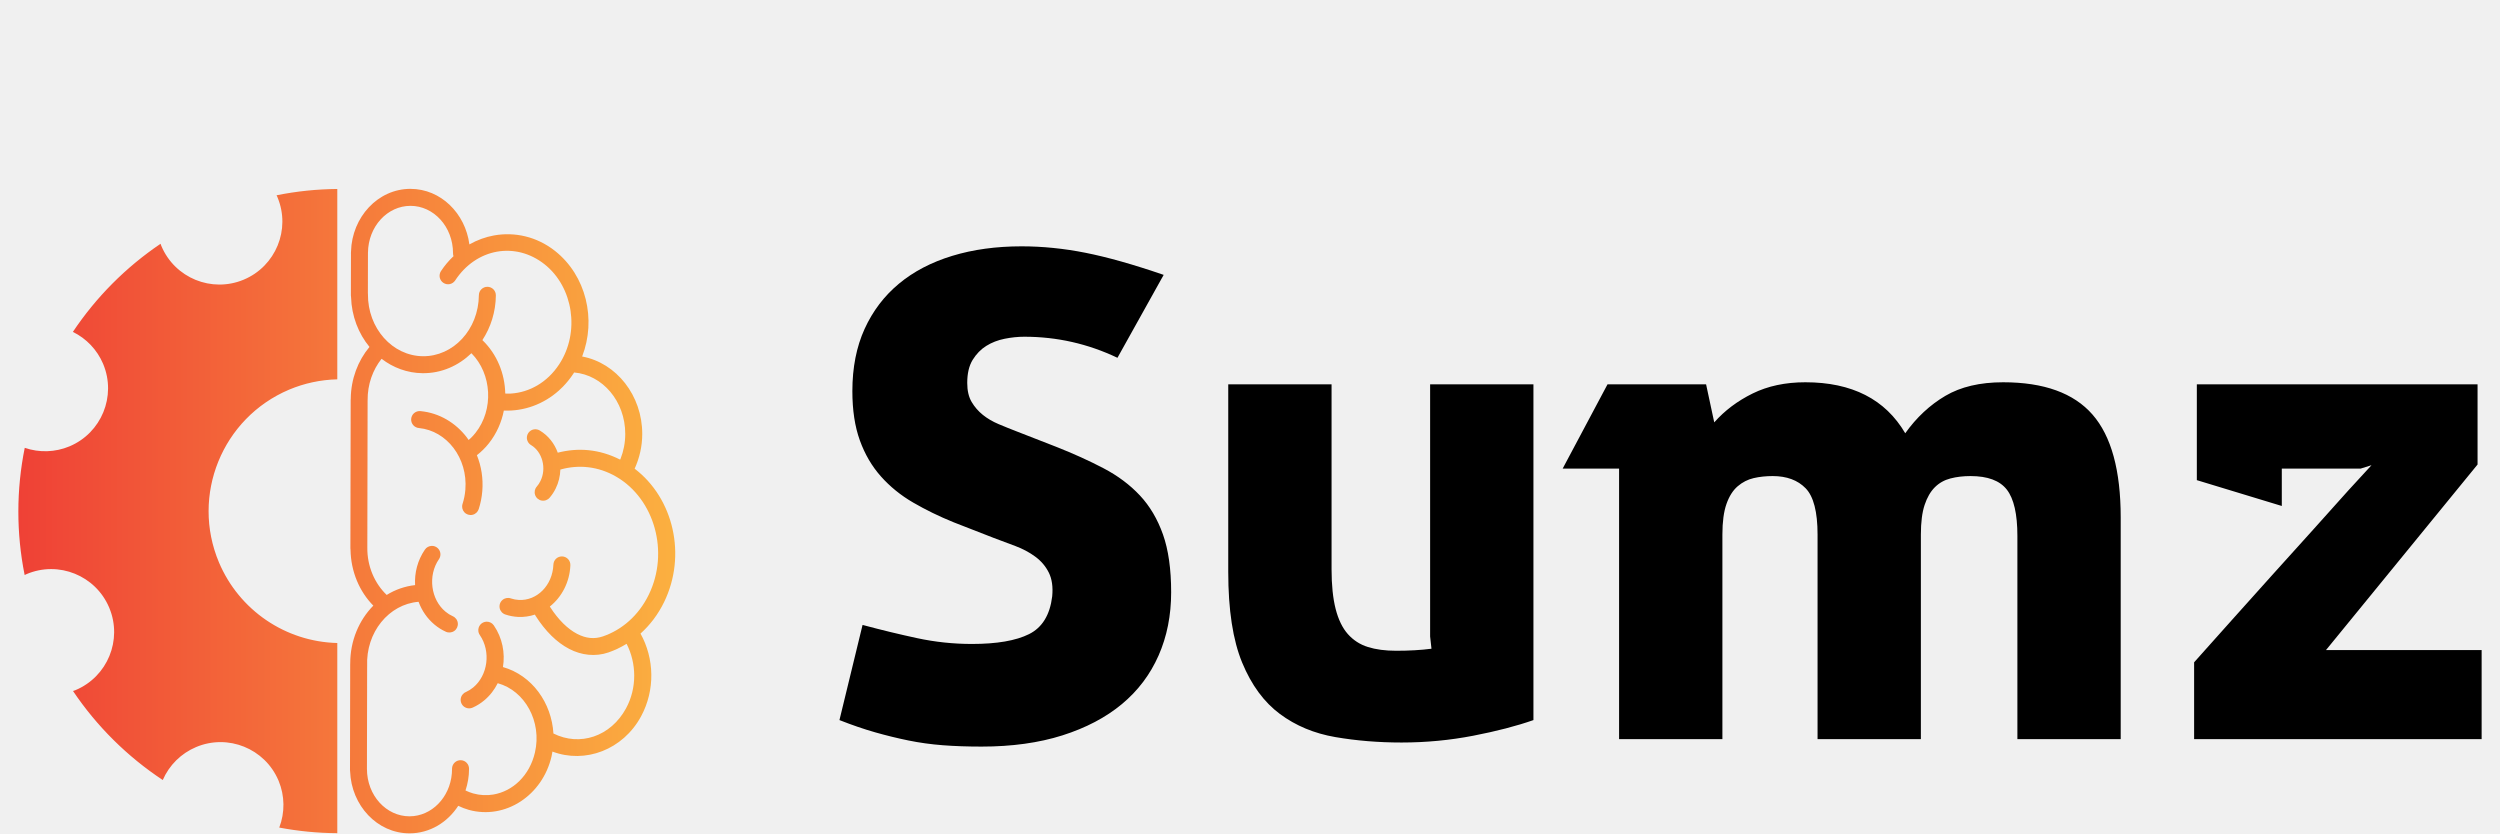
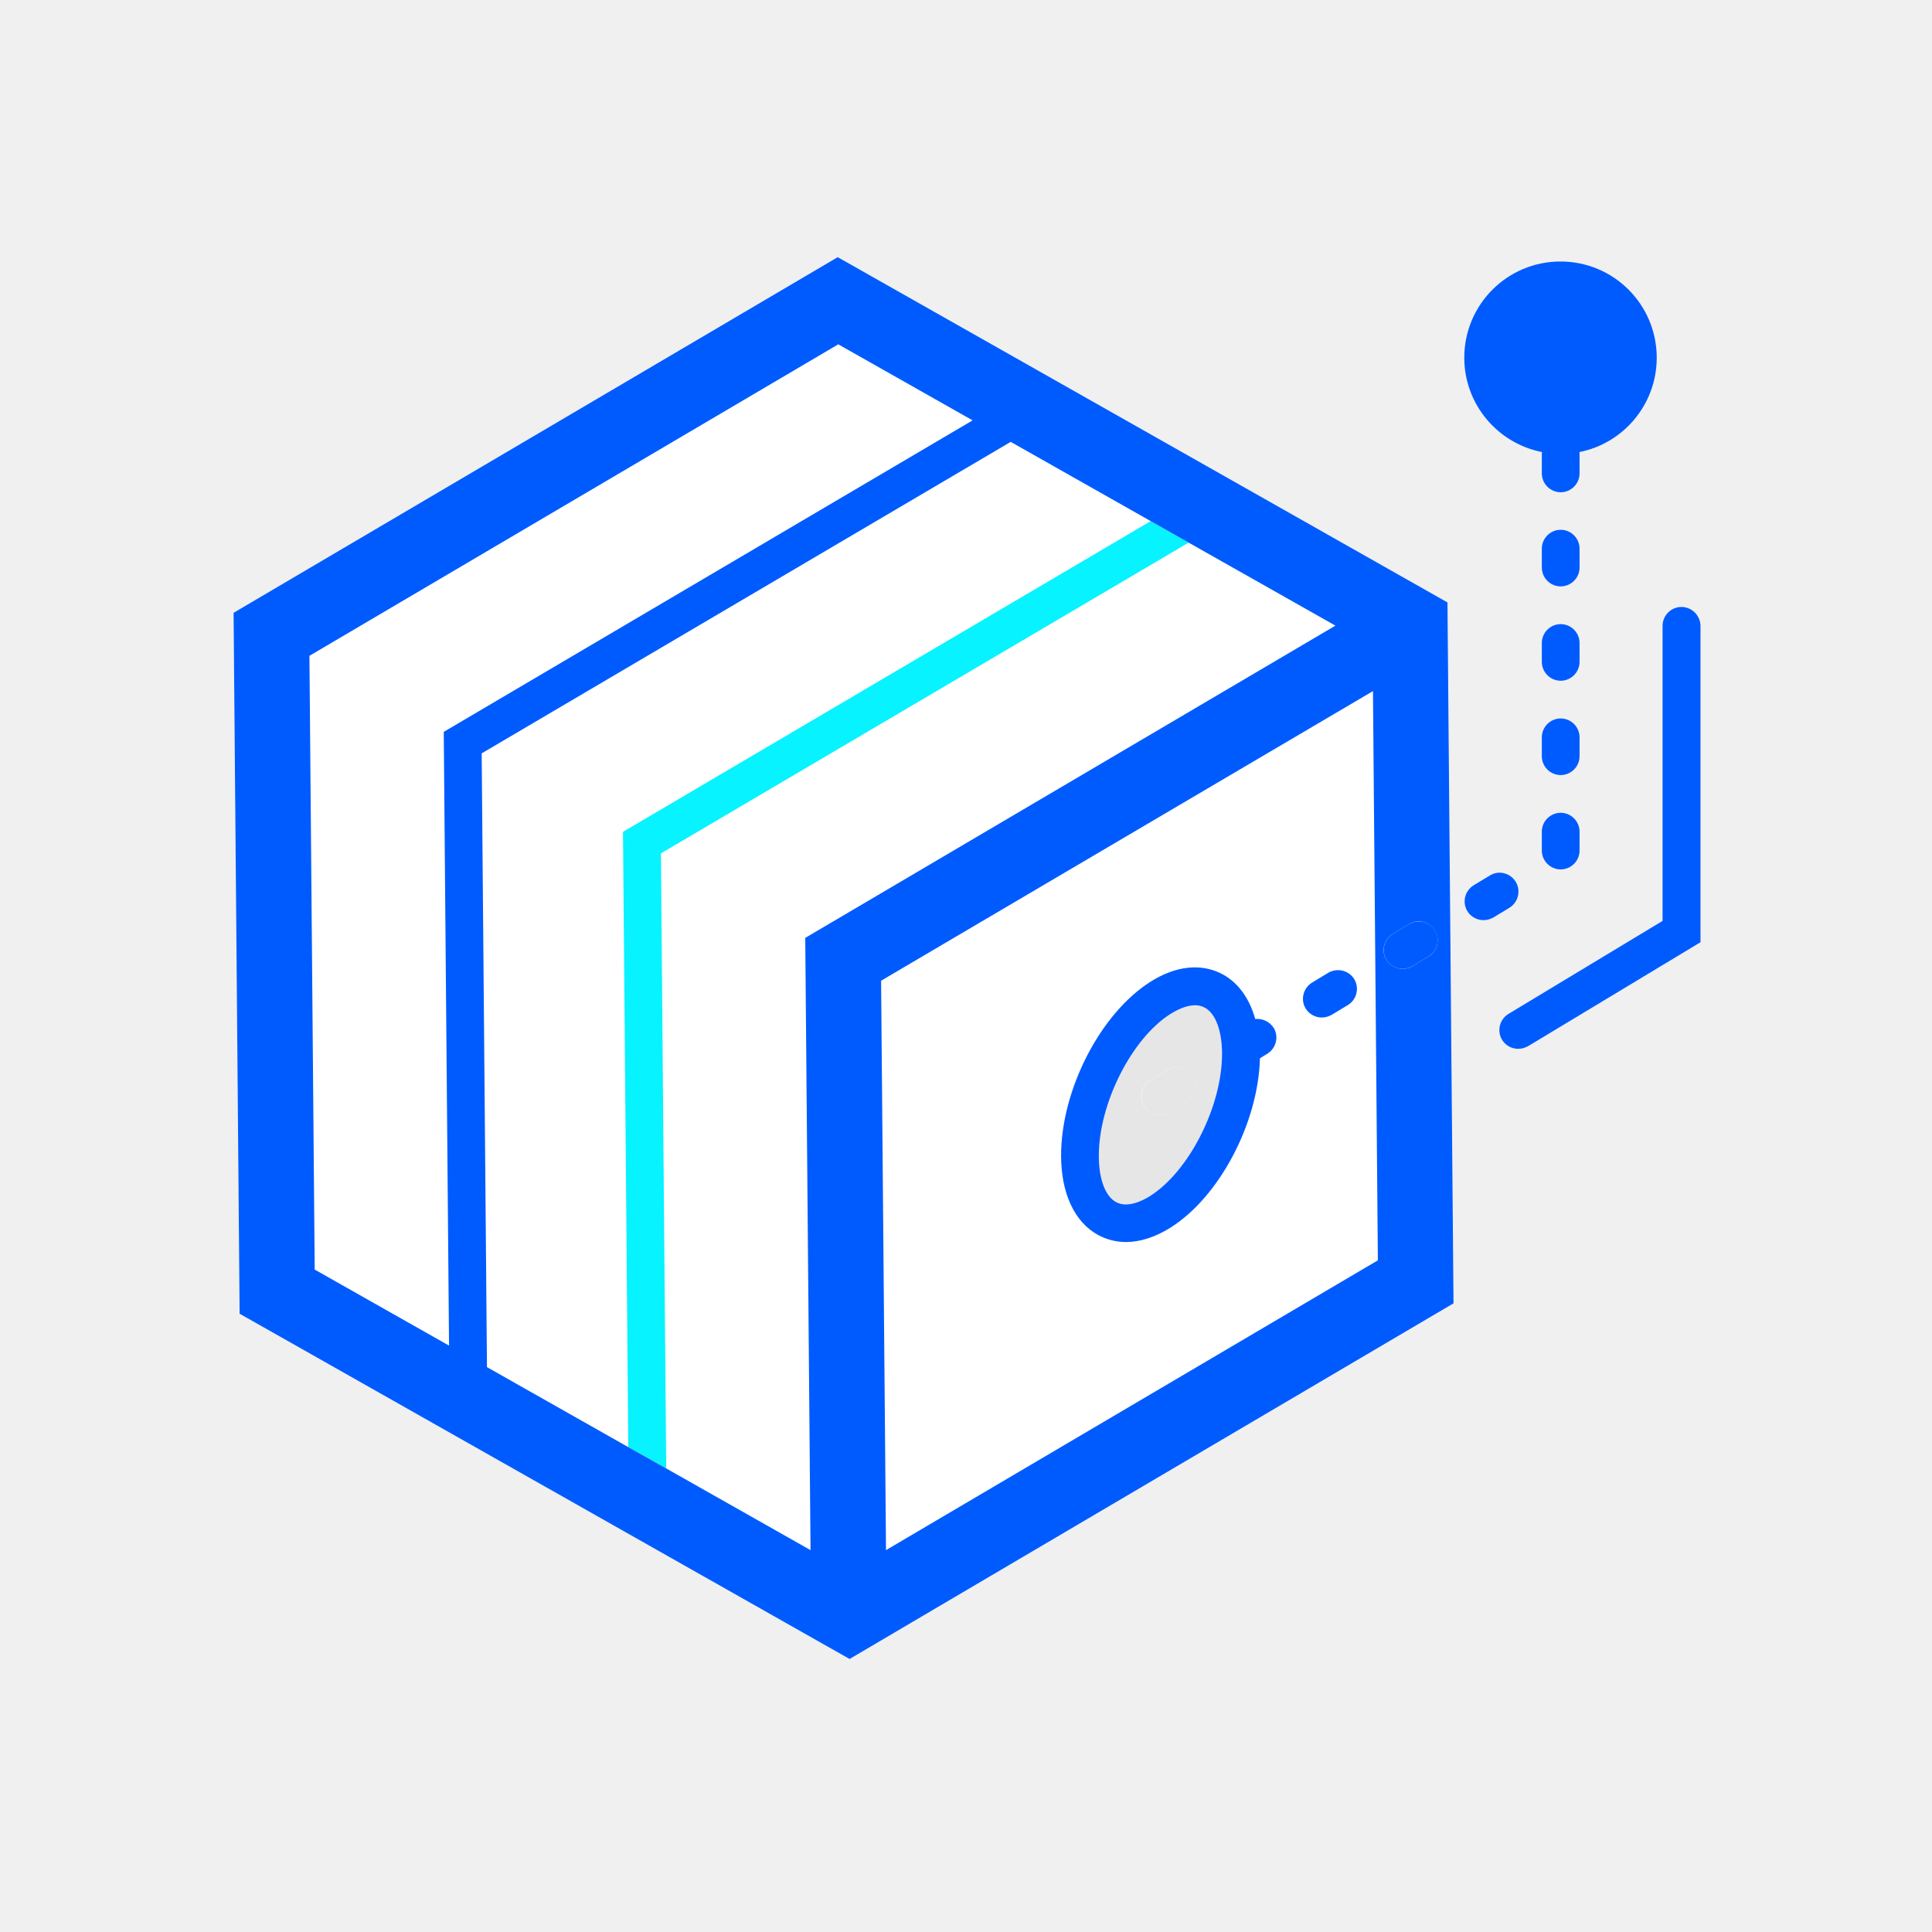
- <svg xmlns="http://www.w3.org/2000/svg" width="90" height="30" viewBox="0 0 300 101.491" class="css-1j8o68f" version="1.1" id="svg12">
-   <defs id="SvgjsDefs10989">
-     <linearGradient id="SvgjsLinearGradient10994">
-       <stop id="SvgjsStop10995" stop-color="#ef4136" offset="0" />
-       <stop id="SvgjsStop10996" stop-color="#fbb040" offset="1" />
-     </linearGradient>
-   </defs>
-   <g id="SvgjsG10990" featurekey="hmhgWD-0" transform="matrix(0.827779,0,0,0.827779,-1.498085,20.44879)" fill="url(#SvgjsLinearGradient10994)">
-     <path d="m59.5 3.082c-4.795 0-8.602 4.16-8.746 9.193a1.25 1.25 0 0 0-0.01 0.16v0.051 0.002c-2.12e-4 0.027-0.004 0.053-0.004 0.08a1.25 1.25 0 0 0 0.004 0.125l-0.012 6.062a1.25 1.25 0 0 0 0.027 0.27 1.25 1.25 0 0 0 0 0.006c0.088 2.786 1.089 5.342 2.709 7.309-1.697 2.033-2.723 4.707-2.754 7.625a1.25 1.25 0 0 0-0.012 0.18l-0.041 21.643a1.25 1.25 0 0 0 0 0.008c-3.4e-5 0.003 3.3e-5 0.005 0 0.008v0.164a1.25 1.25 0 0 0 0.018 0.215 1.25 1.25 0 0 0 0 0.008c0.058 3.216 1.313 6.136 3.356 8.213-2.113 2.135-3.4 5.177-3.398 8.484v0.002a1.25 1.25 0 0 0-0.006 0.121l-0.029 15.393a1.25 1.25 0 0 0 0 0.014c0 0.002-1e-6 0.004 0 0.006v0.156a1.25 1.25 0 0 0 0.018 0.225c0.189 4.991 3.977 9.1 8.742 9.1 2.987 0 5.589-1.618 7.166-4.051 0.492 0.234 1 0.442 1.537 0.592 5.393 1.499 10.865-2.125 12.193-7.873 0.054-0.233 0.09-0.466 0.129-0.699 4.827 1.821 10.372-0.265 13.033-5.17 2.117-3.903 1.951-8.559-0.076-12.191 1.391-1.247 2.581-2.804 3.471-4.631 3.343-6.865 1.417-15.253-4.334-19.629 0.706-1.55 1.119-3.279 1.119-5.115 0-5.654-3.788-10.445-8.842-11.391 2.112-5.442 0.607-11.91-4.006-15.543-2.675-2.106-5.914-2.814-8.961-2.268-1.26 0.226-2.482 0.678-3.623 1.322-0.591-4.563-4.201-8.174-8.668-8.174zm-10.766 0.018a47.453 47.453 0 0 0-8.94 0.928l0.006 0.004 0.002 0.002a9.264 9.264 0 0 1 0.111 0.238l0.025 0.062a9.264 9.264 0 0 1-4.973 12.109 9.264 9.264 0 0 1-12.115-4.951 9.264 9.264 0 0 1-0.121-0.328 47.453 47.453 0 0 0-12.898 12.963 9.264 9.264 0 0 1 4.436 4.674l0.027 0.064a9.264 9.264 0 0 1-4.973 12.107 9.264 9.264 0 0 1-6.574 0.213 47.453 47.453 0 0 0-0.014 18.713 9.264 9.264 0 0 1 0.295-0.139 9.264 9.264 0 0 1 12.133 4.906l0.027 0.064a9.264 9.264 0 0 1-4.973 12.105 9.264 9.264 0 0 1-0.363 0.131 47.453 47.453 0 0 0 13.203 13.094 9.264 9.264 0 0 1 4.887-4.842 9.264 9.264 0 0 1 12.135 4.906l0.027 0.064a9.264 9.264 0 0 1 0.09 6.869 47.453 47.453 0 0 0 8.539 0.826v-27.98a19.424 19.424 0 0 1-17.408-11.857 19.424 19.424 0 0 1 10.332-25.426 19.424 19.424 0 0 1 7.076-1.51v-28.012zm10.766 2.482c3.407 0 6.262 3.053 6.262 6.986a1.25 1.25 0 0 0 0.068 0.422c-0.678 0.644-1.302 1.37-1.844 2.197a1.25 1.25 0 1 0 2.092 1.369c3.092-4.723 8.867-5.748 13.127-2.393 4.26 3.355 5.272 10.002 2.18 14.725-1.758 2.685-4.399 4.144-7.119 4.314-0.273 0.017-0.547 0.005-0.82-0.004-0.062-2.905-1.192-5.772-3.367-7.863 1.227-1.869 1.961-4.138 1.984-6.58a1.25 1.25 0 1 0-2.5-0.025c-0.048 5.084-3.788 9.027-8.244 8.977-4.457-0.051-8.126-4.082-8.078-9.166a1.25 1.25 0 0 0-0.004-0.125 1.25 1.25 0 0 0-0.004-0.025l0.01-5.293 0.002-0.613c0.041-3.892 2.873-6.902 6.256-6.902zm8.973 21.689c3.012 3.038 3.31 8.29 0.594 11.713-0.216 0.272-0.442 0.524-0.68 0.756-0.108 0.105-0.224 0.192-0.336 0.289-0.087-0.124-0.166-0.253-0.258-0.373-1.634-2.135-4.022-3.601-6.799-3.871a1.25 1.25 0 0 0-0.123-0.008 1.25 1.25 0 0 0-0.119 2.496c4.081 0.397 7.202 4.402 6.824 9.07-0.059 0.73-0.2 1.427-0.412 2.082a1.25 1.25 0 1 0 2.379 0.768c0.271-0.839 0.451-1.726 0.525-2.648 0.151-1.861-0.146-3.663-0.795-5.277 0.633-0.494 1.224-1.067 1.75-1.73 1.142-1.439 1.876-3.106 2.215-4.836 2.914 0.127 5.822-0.905 8.111-2.957 0.198-0.177 0.39-0.362 0.578-0.555 0.565-0.577 1.085-1.221 1.549-1.93 0.035-0.053 0.062-0.109 0.096-0.162 4.168 0.358 7.527 4.197 7.527 9.037 0 1.307-0.248 2.544-0.691 3.66-0.017 0.043-0.041 0.082-0.059 0.125-1.5-0.762-3.071-1.23-4.65-1.387-1.53-0.151-3.059-0.014-4.529 0.367-0.476-1.33-1.372-2.499-2.639-3.26a1.25 1.25 0 0 0-0.715-0.186 1.25 1.25 0 0 0-0.572 2.328c1.649 0.99 2.32 3.403 1.371 5.303-0.148 0.297-0.324 0.56-0.52 0.789a1.25 1.25 0 1 0 1.9 1.623c0.33-0.386 0.618-0.819 0.855-1.295 0.449-0.898 0.674-1.862 0.703-2.818 2.682-0.766 5.597-0.49 8.254 1.066 5.612 3.287 7.801 11.083 4.758 17.334-1.509 3.098-3.98 5.197-6.754 6.143-1.248 0.426-2.485 0.312-3.814-0.383s-2.721-2.014-3.977-3.977a1.25 1.25 0 0 0-0.02-0.029c1.752-1.386 2.922-3.583 3.025-6.059a1.25 1.25 0 0 0-1.215-1.318 1.25 1.25 0 0 0-1.283 1.215c-0.128 3.081-2.439 5.323-5.07 5.191-0.411-0.021-0.805-0.098-1.182-0.225a1.251 1.251 0 1 0-0.797 2.371c0.588 0.198 1.211 0.317 1.853 0.35 0.866 0.043 1.697-0.085 2.477-0.342a1.25 1.25 0 0 0 0.105 0.193c1.43 2.235 3.089 3.887 4.924 4.846 1.835 0.959 3.878 1.182 5.779 0.533 0.932-0.318 1.828-0.751 2.682-1.273 1.459 2.842 1.556 6.473-0.078 9.486-2.268 4.181-6.834 5.646-10.688 3.707-0.271-4.508-3.128-8.544-7.426-9.775 0.339-2.074-0.082-4.286-1.336-6.117a1.25 1.25 0 0 0-1.062-0.559 1.25 1.25 0 0 0-1.217 1.43 1.25 1.25 0 0 0 0.023 0.123 1.25 1.25 0 0 0 0.191 0.418c1.656 2.418 1.187 5.928-0.979 7.711-0.339 0.279-0.694 0.499-1.059 0.664a1.25 1.25 0 1 0 1.031 2.275c0.567-0.257 1.112-0.594 1.617-1.01 0.868-0.715 1.54-1.593 2.023-2.559a1.25 1.25 0 0 0 0.023 0.008c3.983 1.107 6.501 5.648 5.453 10.184-0.786 3.401-3.263 5.713-6.133 6.189-0.239 0.04-0.481 0.068-0.725 0.082-0.488 0.028-0.985 0.001-1.482-0.08-0.249-0.041-0.497-0.095-0.746-0.164-0.395-0.11-0.768-0.263-1.131-0.436 0.331-1 0.52-2.07 0.52-3.184a1.25 1.25 0 0 0-2.498-0.088 1.25 1.25 0 0 0-0.002 0.088c0 3.688-2.51 6.601-5.631 6.951-0.208 0.023-0.418 0.035-0.631 0.035-3.405 0-6.257-3.05-6.26-6.981-1e-6 -0.002 0-0.004 0-0.006l0.029-14.947a1.25 1.25 0 0 0 0.002-0.154c-0.216-5 3.212-9.125 7.566-9.473 0.477 1.292 1.27 2.471 2.379 3.385 0.505 0.416 1.048 0.755 1.615 1.012a1.25 1.25 0 1 0 1.031-2.277c-0.365-0.165-0.72-0.385-1.059-0.664-2.165-1.783-2.634-5.293-0.979-7.711a1.25 1.25 0 0 0-1.041-1.971 1.25 1.25 0 0 0-1.022 0.559c-1.073 1.567-1.537 3.412-1.438 5.211-1.517 0.169-2.928 0.674-4.176 1.447-1.756-1.68-2.887-4.186-2.85-7.004l0.02-10.695 0.021-10.838a1.25 1.25 0 0 0 0.002-0.1c-0.022-2.354 0.765-4.493 2.053-6.107 1.701 1.308 3.773 2.093 6.031 2.119 2.771 0.032 5.28-1.095 7.184-2.936z" id="path6" />
-   </g>
-   <g id="SvgjsG10991" featurekey="1RRcwp-0" transform="matrix(4.139081,0,0,4.139081,97.59891,7.235049)" fill="#000000">
-     <path d="M3.94 13.62 c-0.427 -0.173 -0.823 -0.367 -1.19 -0.58 s-0.683 -0.47 -0.95 -0.77 s-0.473 -0.653 -0.62 -1.06 s-0.22 -0.89 -0.22 -1.45 c0 -0.693 0.12 -1.303 0.36 -1.83 s0.577 -0.97 1.01 -1.33 s0.957 -0.633 1.57 -0.82 s1.293 -0.28 2.04 -0.28 c0.613 0 1.24 0.063 1.88 0.19 s1.407 0.343 2.3 0.65 l-1.36 2.44 c-0.867 -0.413 -1.78 -0.62 -2.74 -0.62 c-0.187 0 -0.38 0.02 -0.58 0.06 s-0.38 0.11 -0.54 0.21 s-0.293 0.237 -0.4 0.41 s-0.16 0.4 -0.16 0.68 c0 0.227 0.043 0.413 0.13 0.56 s0.197 0.273 0.33 0.38 s0.287 0.197 0.46 0.27 s0.347 0.143 0.52 0.21 l1.18 0.46 c0.507 0.2 0.97 0.41 1.39 0.63 s0.777 0.487 1.07 0.8 s0.52 0.697 0.68 1.15 s0.24 1.02 0.24 1.7 s-0.123 1.3 -0.37 1.86 s-0.607 1.037 -1.08 1.43 s-1.057 0.7 -1.75 0.92 s-1.487 0.33 -2.38 0.33 c-0.413 0 -0.793 -0.013 -1.14 -0.04 s-0.683 -0.073 -1.01 -0.14 s-0.653 -0.147 -0.98 -0.24 s-0.677 -0.213 -1.05 -0.36 l0.68 -2.8 c0.547 0.147 1.083 0.277 1.61 0.39 s1.063 0.17 1.61 0.17 c0.733 0 1.293 -0.097 1.68 -0.29 s0.613 -0.563 0.68 -1.11 c0.027 -0.28 -0.007 -0.513 -0.1 -0.7 s-0.227 -0.343 -0.4 -0.47 s-0.367 -0.23 -0.58 -0.31 l-0.64 -0.24 z M12.02 9.56 l3.04 -0 l0 5.44 c0 0.467 0.04 0.857 0.12 1.17 s0.2 0.56 0.36 0.74 s0.357 0.307 0.59 0.38 s0.51 0.11 0.83 0.11 c0.387 0 0.733 -0.02 1.04 -0.06 l-0.04 -0.36 l0 -7.42 l3.04 0 l0 9.88 c-0.493 0.173 -1.083 0.327 -1.77 0.46 s-1.39 0.2 -2.11 0.2 c-0.68 0 -1.33 -0.053 -1.95 -0.16 s-1.163 -0.333 -1.63 -0.68 s-0.837 -0.85 -1.11 -1.51 s-0.41 -1.55 -0.41 -2.67 l0 -5.52 z M23.52 12.04 l-1.66 0 l1.32 -2.48 l2.9 0 l0.24 1.12 c0.307 -0.347 0.683 -0.63 1.13 -0.85 s0.963 -0.33 1.55 -0.33 c1.373 0 2.353 0.5 2.94 1.5 c0.333 -0.467 0.727 -0.833 1.18 -1.1 s1.02 -0.4 1.7 -0.4 c1.2 0 2.077 0.317 2.63 0.95 s0.83 1.643 0.83 3.03 l0 6.52 l-3.04 0 l0 -5.98 c0 -0.64 -0.103 -1.093 -0.31 -1.36 s-0.563 -0.4 -1.07 -0.4 c-0.213 0 -0.41 0.023 -0.59 0.07 s-0.333 0.133 -0.46 0.26 s-0.227 0.3 -0.3 0.52 s-0.11 0.51 -0.11 0.87 l0 6.02 l-3.04 0 l0 -6.02 c0 -0.667 -0.117 -1.12 -0.35 -1.36 s-0.557 -0.36 -0.97 -0.36 c-0.2 0 -0.387 0.02 -0.56 0.06 s-0.33 0.12 -0.47 0.24 s-0.25 0.293 -0.33 0.52 s-0.12 0.527 -0.12 0.9 l0 6.02 l-3.04 0 l0 -7.96 z M44.32 17.38 l4.58 0 l0 2.62 l-8.46 0 l0 -2.26 l0.33 -0.37 l0.84 -0.94 l1.13 -1.26 l1.2 -1.33 l1.04 -1.16 l0.68 -0.74 l-0.32 0.1 l-2.32 0 l0 1.1 l-2.5 -0.76 l0 -2.82 l8.26 0 l0 2.36 z" id="path9" />
-   </g>
+ <svg xmlns="http://www.w3.org/2000/svg" width="800px" height="800px" viewBox="0 0 1024 1024" class="icon" version="1.1">
+   <path d="M444 136.3L123.8 324.8l3.2 371.5 323.3 183 320.2-188.5-3.2-371.5z" fill="#FFFFFF" />
+   <path d="M630 287.6l-20.1-11.4-279.7 164.7L333 767l20.1 11.3-2.8-326z" fill="#06F3FF" />
+   <path d="M746.8 489.8l-8.6 5.2c-4.7 2.9-6.2 9-3.4 13.7 1.9 3.1 5.2 4.8 8.6 4.8 1.8 0 3.5-0.5 5.2-1.4l8.6-5.2c4.7-2.9 6.2-9 3.4-13.7-2.9-4.7-9-6.2-13.8-3.4z" fill="#005BFF" />
+   <path d="M638.6 534c-1.6-0.9-3.4-1.3-5.2-1.3-4.9 0-9.9 2.6-13 4.6-20.6 13-38 47.5-38 75.2 0 12.2 3.4 21.4 9.1 24.5 6 3.3 14-0.6 18.2-3.3 20.6-13 38-47.5 38-75.2 0-12.2-3.4-21.3-9.1-24.5z m-9.9 50.4l-8.6 5.2c-1.6 1-3.4 1.4-5.2 1.4-3.4 0-6.7-1.7-8.6-4.8-2.9-4.7-1.3-10.9 3.4-13.7l8.6-5.2c4.7-2.9 10.9-1.3 13.7 3.4 3 4.7 1.5 10.9-3.3 13.7z" fill="#E6E6E6" />
+   <path d="M618.4 567.3l-8.6 5.2c-4.7 2.9-6.2 9-3.4 13.7 1.9 3.1 5.2 4.8 8.6 4.8 1.8 0 3.5-0.5 5.2-1.4l8.6-5.2c4.7-2.9 6.2-9 3.4-13.7-2.9-4.7-9.1-6.3-13.8-3.4z" fill="#E6E6E6" />
+   <path d="M444 136.3L123.8 324.8l3.2 371.5 323.3 183 320.1-188.5-3.2-371.5-323.2-183zM166.8 672.9L164 347.6l280.3-165.1 71.2 40.3-280.3 165.1 2.8 325.3-71.2-40.3z m262.8 148.7l-76.5-43.3L333 767l-74.9-42.4-2.8-325.3 280.4-165.1 74.2 42 20.1 11.4 77.8 44-281 165.5 2.8 324.5z m40 0L467 519.8l260.7-153.5 2.6 301.7-260.7 153.6z m287.6-314.7l-8.6 5.2c-1.6 1-3.4 1.4-5.2 1.4-3.4 0-6.7-1.7-8.6-4.8-2.9-4.7-1.3-10.9 3.4-13.7l8.6-5.2c4.7-2.9 10.9-1.3 13.7 3.4 2.9 4.7 1.4 10.9-3.3 13.7z" fill="#005BFF" />
+   <path d="M704 515.6l-8.6 5.2c-4.7 2.9-6.2 9-3.4 13.7 1.9 3.1 5.2 4.8 8.6 4.8 1.8 0 3.5-0.5 5.2-1.4l8.6-5.2c4.7-2.9 6.2-9 3.4-13.7-2.9-4.7-9-6.2-13.8-3.4zM827.2 430.8c-5.5 0-10 4.5-10 10v10c0 5.5 4.5 10 10 10s10-4.5 10-10v-10c0-5.5-4.5-10-10-10zM837.2 390.8c0-5.5-4.5-10-10-10s-10 4.5-10 10v10c0 5.5 4.5 10 10 10s10-4.5 10-10v-10zM837.2 340.8c0-5.5-4.5-10-10-10s-10 4.5-10 10v10c0 5.5 4.5 10 10 10s10-4.5 10-10v-10zM837.2 290.8c0-5.5-4.5-10-10-10s-10 4.5-10 10v10c0 5.5 4.5 10 10 10s10-4.5 10-10v-10zM803.4 467.4c-2.9-4.7-9-6.3-13.7-3.4l-8.6 5.2c-4.7 2.9-6.2 9-3.4 13.7 1.9 3.1 5.2 4.8 8.6 4.8 1.8 0 3.5-0.5 5.2-1.4l8.6-5.2c4.6-2.9 6.1-9 3.3-13.7zM665.3 540.1c-3-10.8-8.9-19.1-17.1-23.6-11.2-6.1-24.8-4.8-38.5 3.9-26.5 16.8-47.3 57.2-47.3 92.1 0 19.9 7.1 35.2 19.5 42 4.6 2.5 9.6 3.8 14.9 3.8 7.5 0 15.6-2.6 23.7-7.7 25.9-16.4 46.4-55.4 47.3-89.7l3.9-2.4c4.7-2.9 6.2-9 3.4-13.7-2.2-3.4-6.1-5.1-9.8-4.7z m-55.6 93.7c-4.2 2.7-12.2 6.6-18.2 3.3-5.7-3.1-9.1-12.3-9.1-24.5 0-27.7 17.4-62.2 38-75.2 3.1-1.9 8.1-4.6 13-4.6 1.8 0 3.6 0.4 5.2 1.3 5.7 3.1 9.1 12.3 9.1 24.5 0 27.7-17.4 62.1-38 75.2z" fill="#005BFF" />
+   <path d="M891.2 321.7c-5.5 0-10 4.5-10 10v156.4l-81.7 49.3c-4.7 2.9-6.2 9-3.4 13.7 1.9 3.1 5.2 4.8 8.6 4.8 1.8 0 3.5-0.5 5.2-1.4l91.4-55.1V331.7c-0.1-5.5-4.6-10-10.1-10zM817.3 239.6c-0.1 0.4-0.1 0.8-0.1 1.3v10c0 5.5 4.5 10 10 10s10-4.5 10-10v-10c0-0.4 0-0.9-0.1-1.3 23.4-4.6 41-25.3 41-50 0-28.2-22.8-51-51-51s-51 22.8-51 51c0 24.7 17.7 45.4 41.2 50z" fill="#005BFF" />
</svg>
